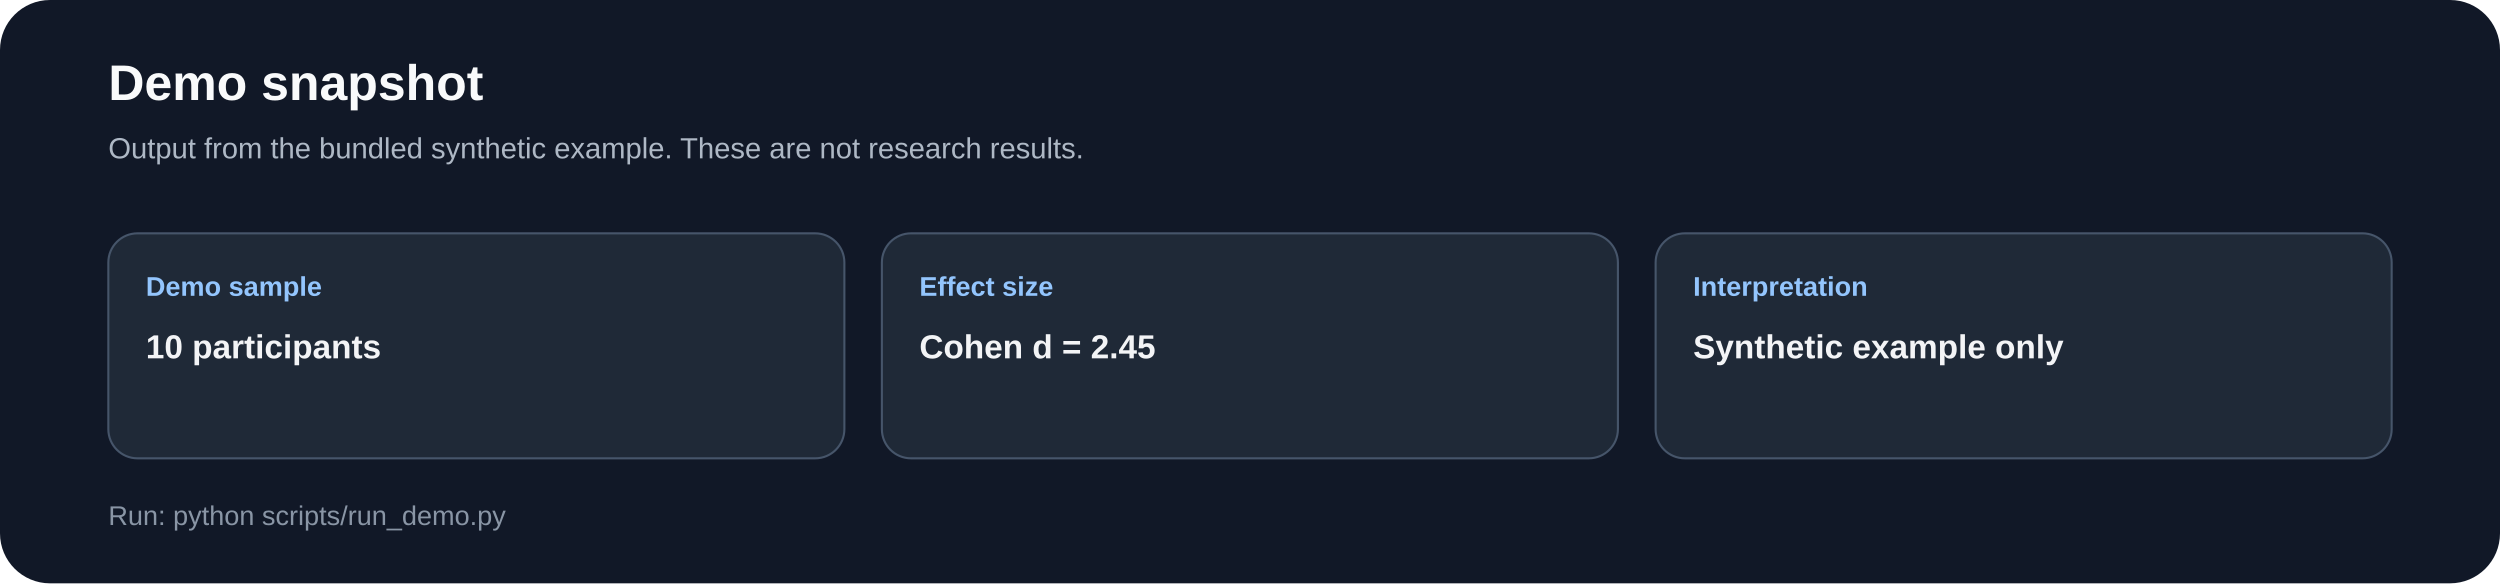
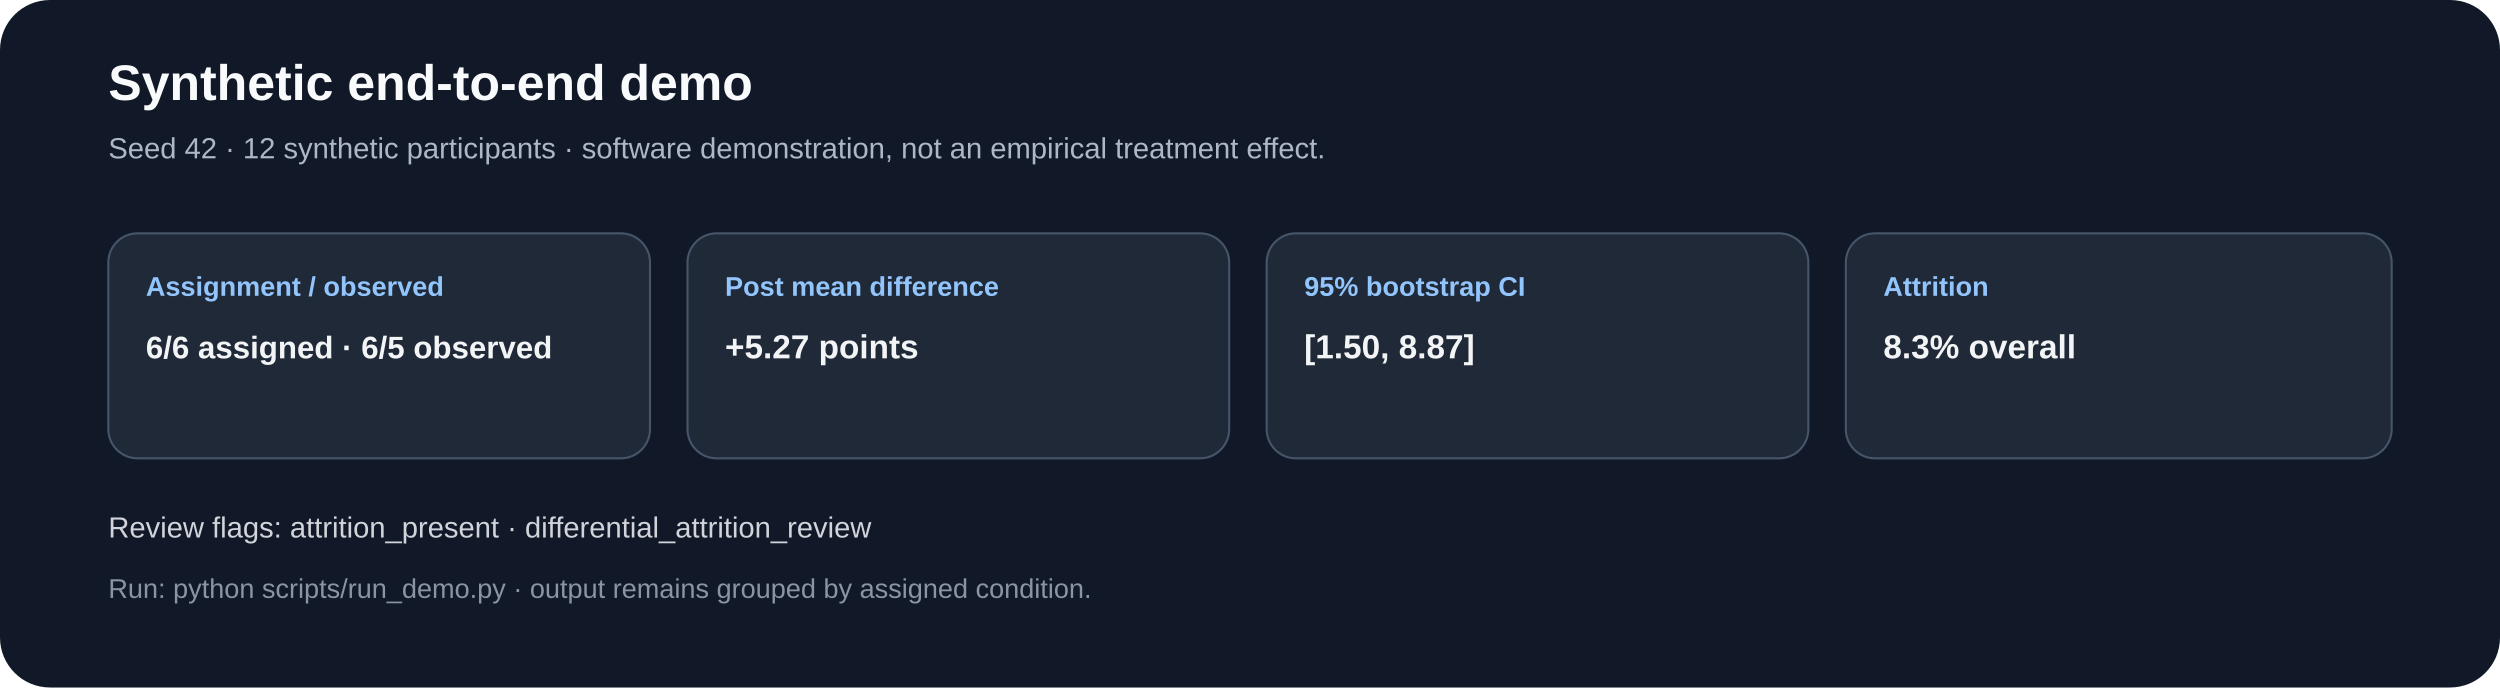
- <svg xmlns="http://www.w3.org/2000/svg" width="1200" height="280" viewBox="0 0 1200 280" role="img" aria-labelledby="title desc">
-   <rect width="1200" height="280" rx="24" fill="#111827" />
-   <text x="52" y="48" font-family="Arial, Helvetica, sans-serif" font-size="24" font-weight="700" fill="#f9fafb">Demo snapshot</text>
-   <text x="52" y="76" font-family="Arial, Helvetica, sans-serif" font-size="14" fill="#aeb8c5">Output from the bundled synthetic example. These are not research results.</text>
-   <rect x="52.0" y="112" width="353.3" height="108" rx="14" fill="#1f2937" stroke="#46556a" />
-   <text x="70.0" y="142" font-family="Arial, Helvetica, sans-serif" font-size="13" font-weight="600" fill="#93c5fd">Demo sample</text>
-   <text x="70.0" y="172" font-family="Arial, Helvetica, sans-serif" font-size="16" font-weight="600" fill="#f3f4f6">10 participants</text>
-   <rect x="423.3" y="112" width="353.3" height="108" rx="14" fill="#1f2937" stroke="#46556a" />
-   <text x="441.3" y="142" font-family="Arial, Helvetica, sans-serif" font-size="13" font-weight="600" fill="#93c5fd">Effect size</text>
-   <text x="441.3" y="172" font-family="Arial, Helvetica, sans-serif" font-size="16" font-weight="600" fill="#f3f4f6">Cohen d = 2.45</text>
-   <rect x="794.7" y="112" width="353.3" height="108" rx="14" fill="#1f2937" stroke="#46556a" />
-   <text x="812.7" y="142" font-family="Arial, Helvetica, sans-serif" font-size="13" font-weight="600" fill="#93c5fd">Interpretation</text>
-   <text x="812.7" y="172" font-family="Arial, Helvetica, sans-serif" font-size="16" font-weight="600" fill="#f3f4f6">Synthetic example only</text>
-   <text x="52" y="252" font-family="Arial, Helvetica, sans-serif" font-size="13" fill="#8995a5">Run: python scripts/run_demo.py</text>
+ <svg xmlns="http://www.w3.org/2000/svg" width="1200" height="330" viewBox="0 0 1200 330" role="img" aria-labelledby="title desc">
+   <rect width="1200" height="330" rx="24" fill="#111827" />
+   <text x="52" y="48" font-family="Arial, Helvetica, sans-serif" font-size="24" font-weight="700" fill="#f9fafb">Synthetic end-to-end demo</text>
+   <text x="52" y="76" font-family="Arial, Helvetica, sans-serif" font-size="14" fill="#aeb8c5">Seed 42 · 12 synthetic participants · software demonstration, not an empirical treatment effect.</text>
+   <rect x="52" y="112" width="260" height="108" rx="14" fill="#1f2937" stroke="#46556a" />
+   <text x="70" y="142" font-family="Arial" font-size="13" font-weight="600" fill="#93c5fd">Assignment / observed</text>
+   <text x="70" y="172" font-family="Arial" font-size="15" font-weight="600" fill="#f3f4f6">6/6 assigned · 6/5 observed</text>
+   <rect x="330" y="112" width="260" height="108" rx="14" fill="#1f2937" stroke="#46556a" />
+   <text x="348" y="142" font-family="Arial" font-size="13" font-weight="600" fill="#93c5fd">Post mean difference</text>
+   <text x="348" y="172" font-family="Arial" font-size="16" font-weight="600" fill="#f3f4f6">+5.27 points</text>
+   <rect x="608" y="112" width="260" height="108" rx="14" fill="#1f2937" stroke="#46556a" />
+   <text x="626" y="142" font-family="Arial" font-size="13" font-weight="600" fill="#93c5fd">95% bootstrap CI</text>
+   <text x="626" y="172" font-family="Arial" font-size="16" font-weight="600" fill="#f3f4f6">[1.50, 8.87]</text>
+   <rect x="886" y="112" width="262" height="108" rx="14" fill="#1f2937" stroke="#46556a" />
+   <text x="904" y="142" font-family="Arial" font-size="13" font-weight="600" fill="#93c5fd">Attrition</text>
+   <text x="904" y="172" font-family="Arial" font-size="16" font-weight="600" fill="#f3f4f6">8.3% overall</text>
+   <text x="52" y="258" font-family="Arial" font-size="14" fill="#d1d5db">Review flags: attrition_present · differential_attrition_review</text>
+   <text x="52" y="287" font-family="Arial, Helvetica, sans-serif" font-size="13" fill="#8995a5">Run: python scripts/run_demo.py · output remains grouped by assigned condition.</text>
</svg>
